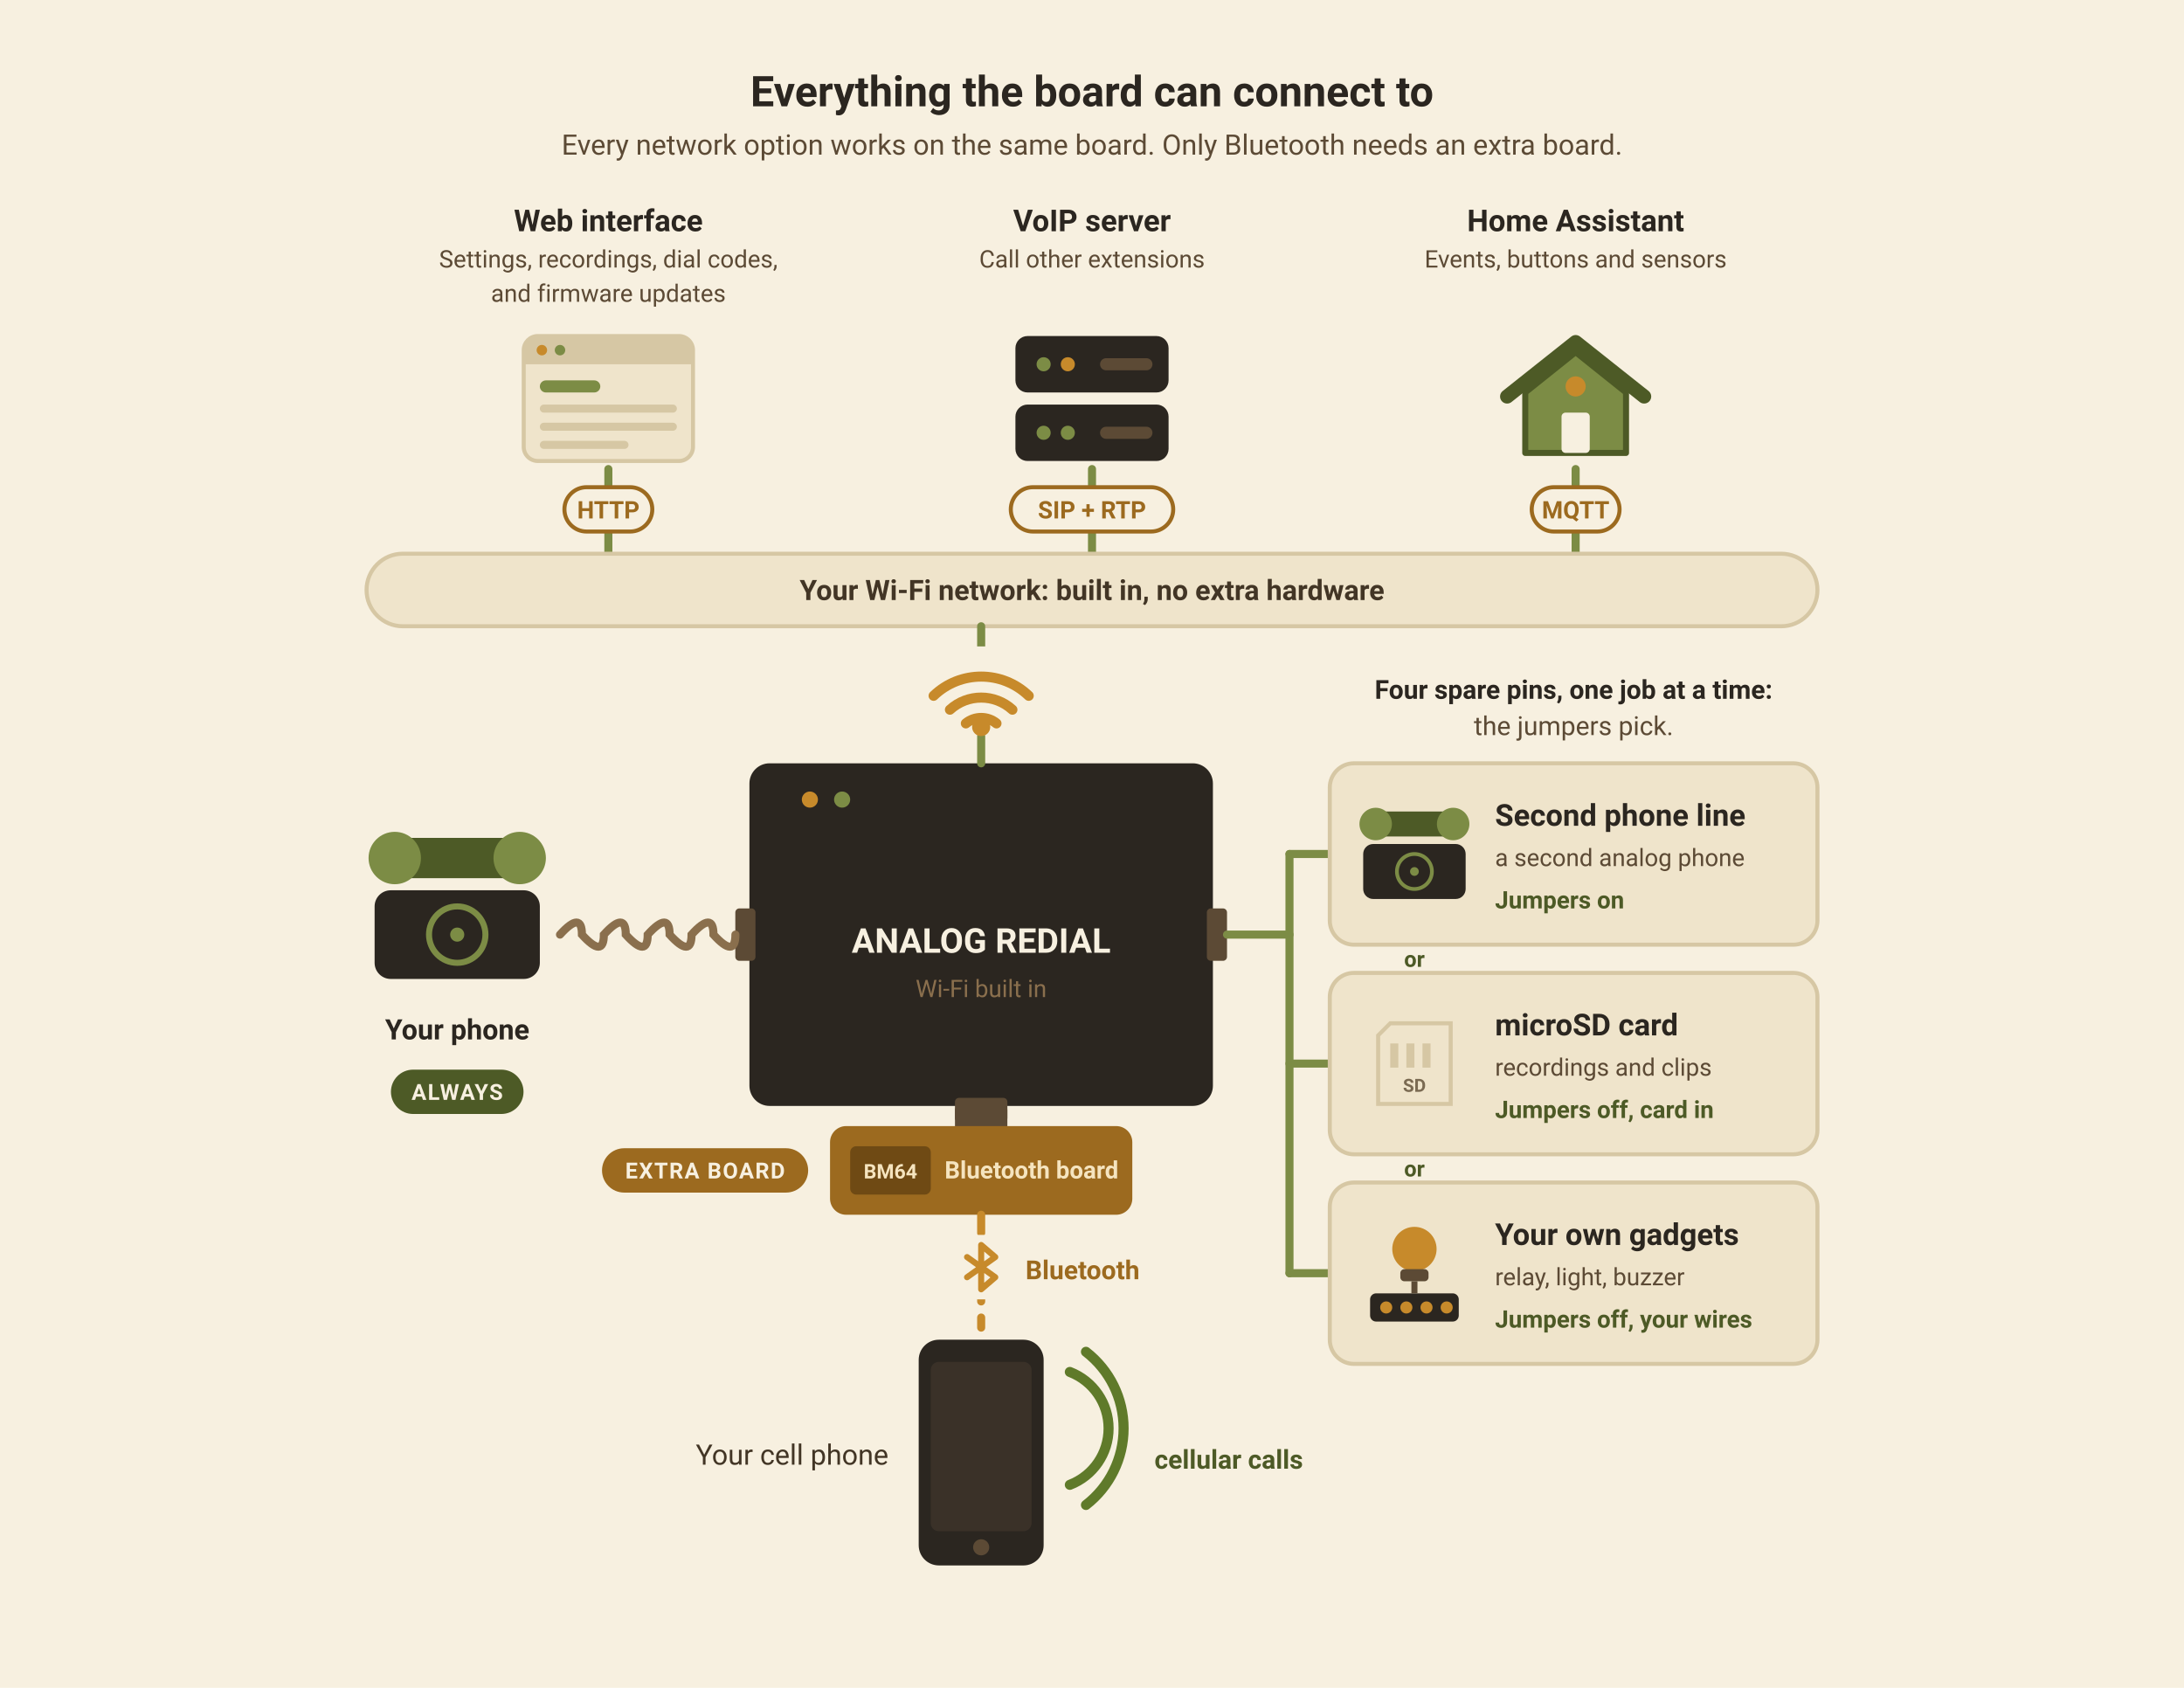
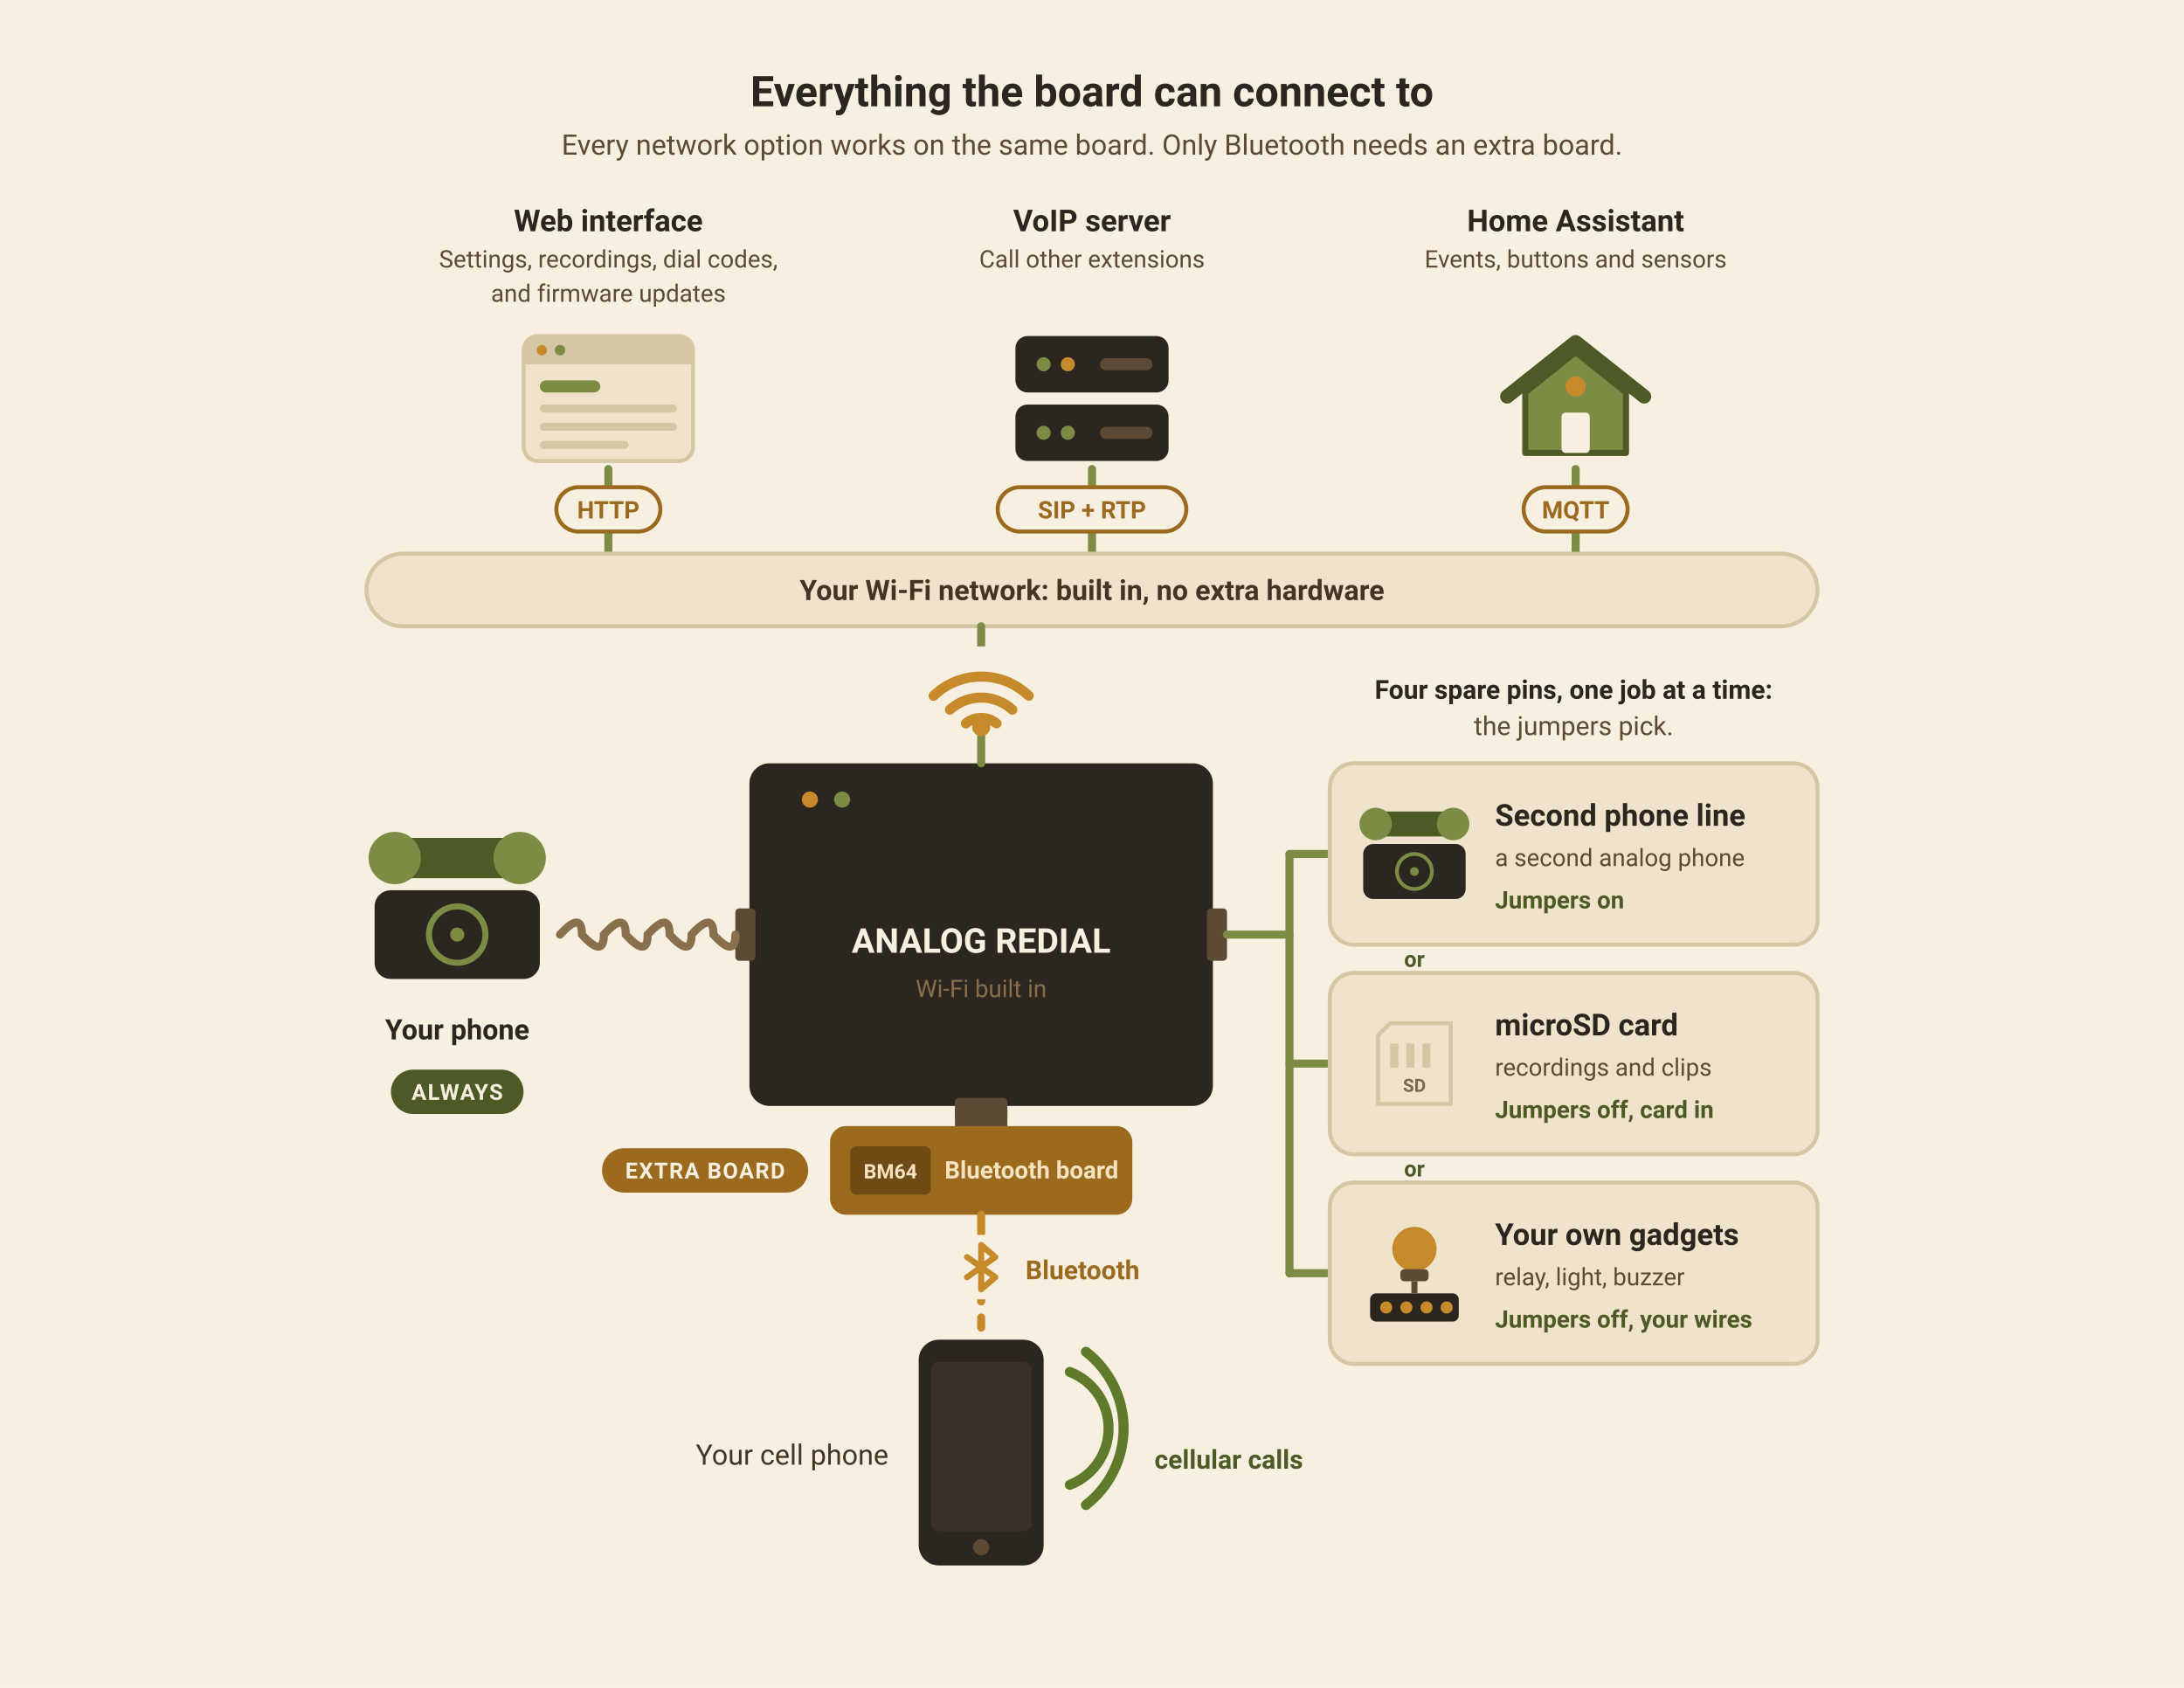
<svg xmlns="http://www.w3.org/2000/svg" viewBox="0 0 1056 816" width="1056" height="816" role="img" aria-label="Everything the Analog Redial board can connect to: one phone always, then a second line or a microSD card or your own gadgets on four spare pins, chosen with the J5 jumpers; Wi-Fi to the web interface, a VoIP server and Home Assistant; and Bluetooth through an extra adapter board">
  <rect id="background" width="1056" height="816" fill="#f7f0e0" />
  <g font-family="system-ui, -apple-system, Segoe UI, Roboto, sans-serif">
    <g id="diagram" transform="translate(177.231,28) scale(0.974359)">
      <g id="title">
        <text x="360" y="24" text-anchor="middle" font-size="21" font-weight="700" fill="#2b2620">Everything the board can connect to</text>
      </g>
      <g id="subtitle">
        <text x="360" y="48" text-anchor="middle" font-size="14" font-weight="400" fill="#5c4a35">Every network option works on the same board. Only Bluetooth needs an extra board.</text>
      </g>
      <g id="label-web">
        <text x="120" y="86" text-anchor="middle" font-size="15" font-weight="600" fill="#2b2620">Web interface</text>
      </g>
      <g id="desc-web-1">
        <text x="120" y="104" text-anchor="middle" font-size="12" font-weight="400" fill="#5c4a35">Settings, recordings, dial codes,</text>
      </g>
      <g id="desc-web-2">
        <text x="120" y="121" text-anchor="middle" font-size="12" font-weight="400" fill="#5c4a35">and firmware updates</text>
      </g>
      <g id="service-web" transform="translate(78,138)">
        <rect x="0" y="0" width="84" height="62" rx="7" fill="#efe4cb" stroke="#d6c7a4" stroke-width="2" />
        <path d="M 0 14 H 84 V 7 a 7 7 0 0 0 -7 -7 H 7 a 7 7 0 0 0 -7 7 Z" fill="#d6c7a4" />
        <circle cx="9" cy="7" r="2.6" fill="#c78a2b" />
        <circle cx="18" cy="7" r="2.6" fill="#7c8c45" />
        <rect x="8" y="22" width="30" height="6" rx="3" fill="#7c8c45" />
        <rect x="8" y="34" width="68" height="4" rx="2" fill="#d6c7a4" />
        <rect x="8" y="43" width="68" height="4" rx="2" fill="#d6c7a4" />
        <rect x="8" y="52" width="44" height="4" rx="2" fill="#d6c7a4" />
      </g>
      <g id="link-web">
        <line x1="120" y1="204" x2="120" y2="246" stroke="#7c8c45" stroke-width="4" stroke-linecap="round" />
      </g>
      <g id="protocol-web">
-         <rect x="98.2" y="213" width="43.6" height="22" rx="11" fill="#f7f0e0" stroke="#9c6a1f" stroke-width="2" />
+         <rect x="94.2" y="213" width="51.6" height="22" rx="11" fill="#f7f0e0" stroke="#9c6a1f" stroke-width="2" />
        <text x="120" y="228.5" text-anchor="middle" font-size="12" font-weight="600" fill="#9c6a1f">HTTP</text>
      </g>
      <g id="label-voip">
        <text x="360" y="86" text-anchor="middle" font-size="15" font-weight="600" fill="#2b2620">VoIP server</text>
      </g>
      <g id="desc-voip-1">
        <text x="360" y="104" text-anchor="middle" font-size="12" font-weight="400" fill="#5c4a35">Call other extensions</text>
      </g>
      <g id="service-voip" transform="translate(322,138)">
        <rect x="0" y="0" width="76" height="28" rx="6" fill="#2b2620" />
        <rect x="0" y="34" width="76" height="28" rx="6" fill="#2b2620" />
        <circle cx="14" cy="14" r="3.5" fill="#7c8c45" />
        <circle cx="26" cy="14" r="3.5" fill="#c78a2b" />
        <rect x="42" y="11" width="26" height="6" rx="3" fill="#5c4a35" />
        <circle cx="14" cy="48" r="3.5" fill="#7c8c45" />
        <circle cx="26" cy="48" r="3.5" fill="#7c8c45" />
        <rect x="42" y="45" width="26" height="6" rx="3" fill="#5c4a35" />
      </g>
      <g id="link-voip">
        <line x1="360" y1="204" x2="360" y2="246" stroke="#7c8c45" stroke-width="4" stroke-linecap="round" />
      </g>
      <g id="protocol-voip">
-         <rect x="319.7" y="213" width="80.6" height="22" rx="11" fill="#f7f0e0" stroke="#9c6a1f" stroke-width="2" />
+         <rect x="313.2" y="213" width="93.6" height="22" rx="11" fill="#f7f0e0" stroke="#9c6a1f" stroke-width="2" />
        <text x="360" y="228.5" text-anchor="middle" font-size="12" font-weight="600" fill="#9c6a1f">SIP + RTP</text>
      </g>
      <g id="label-home">
        <text x="600" y="86" text-anchor="middle" font-size="15" font-weight="600" fill="#2b2620">Home Assistant</text>
      </g>
      <g id="desc-home-1">
        <text x="600" y="104" text-anchor="middle" font-size="12" font-weight="400" fill="#5c4a35">Events, buttons and sensors</text>
      </g>
      <g id="service-home" transform="translate(562,138)">
        <path d="M 4 30 L 38 3 L 72 30" fill="none" stroke="#4d5a26" stroke-width="7" stroke-linecap="round" stroke-linejoin="round" />
        <path d="M 13 28 V 58 H 63 V 28 L 38 8 Z" fill="#7c8c45" stroke="#4d5a26" stroke-width="3" stroke-linejoin="round" />
        <rect x="31" y="38" width="14" height="20" rx="2" fill="#f7f0e0" />
        <circle cx="38" cy="25" r="5" fill="#c78a2b" />
      </g>
      <g id="link-home">
        <line x1="600" y1="204" x2="600" y2="246" stroke="#7c8c45" stroke-width="4" stroke-linecap="round" />
      </g>
      <g id="protocol-home">
-         <rect x="578.2" y="213" width="43.6" height="22" rx="11" fill="#f7f0e0" stroke="#9c6a1f" stroke-width="2" />
+         <rect x="574.2" y="213" width="51.6" height="22" rx="11" fill="#f7f0e0" stroke="#9c6a1f" stroke-width="2" />
        <text x="600" y="228.5" text-anchor="middle" font-size="12" font-weight="600" fill="#9c6a1f">MQTT</text>
      </g>
      <g id="wifi-network">
        <rect x="0" y="246" width="720" height="36" rx="18" fill="#efe4cb" stroke="#d6c7a4" stroke-width="2" />
        <text x="360.0" y="269" text-anchor="middle" font-size="14" font-weight="600" fill="#423525">Your Wi-Fi network: built in, no extra hardware</text>
      </g>
      <g id="board" transform="translate(190,350)">
        <rect id="pcb" x="0" y="0" width="230" height="170" rx="10" fill="#2b2620" />
        <rect id="jack-line-1" x="-7" y="72" width="10" height="26" rx="2" fill="#5c4a35" />
        <rect id="options-connector" x="227" y="72" width="10" height="26" rx="2" fill="#5c4a35" />
        <rect id="adapter-header" x="102" y="166" width="26" height="12" rx="2" fill="#5c4a35" />
        <circle id="led-1" cx="30" cy="18" r="4" fill="#c78a2b" />
        <circle id="led-2" cx="46" cy="18" r="4" fill="#7c8c45" />
        <text x="115" y="94" text-anchor="middle" font-size="17" font-weight="600" fill="#f7f0e0">ANALOG REDIAL</text>
        <text x="115" y="116" text-anchor="middle" font-size="12" fill="#8a6f4d">Wi-Fi built in</text>
      </g>
      <g id="link-wifi">
        <line x1="305" y1="282" x2="305" y2="350" stroke="#7c8c45" stroke-width="4" stroke-linecap="round" />
      </g>
      <g id="wifi" transform="translate(275,294)">
        <rect x="-6" y="-2" width="72" height="44" rx="8" fill="#f7f0e0" />
        <path d="M 6.4 22.5 A 34 34 0 0 1 53.6 22.5" fill="none" stroke="#c78a2b" stroke-width="5" stroke-linecap="round" />
        <path d="M 14.5 29.4 A 23 23 0 0 1 45.5 29.4" fill="none" stroke="#c78a2b" stroke-width="5" stroke-linecap="round" />
        <path d="M 22.4 36.2 A 12 12 0 0 1 37.6 36.2" fill="none" stroke="#c78a2b" stroke-width="5" stroke-linecap="round" />
        <circle cx="30" cy="40" r="4.5" fill="#c78a2b" transform="translate(0,-2)" />
      </g>
      <g id="phone-line-1" transform="translate(0,381)">
        <g id="handset">
          <line x1="14" y1="16" x2="76" y2="16" stroke="#4d5a26" stroke-width="20" stroke-linecap="round" />
          <circle cx="14" cy="16" r="13" fill="#7c8c45" />
          <circle cx="76" cy="16" r="13" fill="#7c8c45" />
        </g>
        <g id="body">
          <rect x="4" y="32" width="82" height="44" rx="8" fill="#2b2620" />
          <circle cx="45" cy="54" r="14" fill="none" stroke="#7c8c45" stroke-width="3" />
          <circle cx="45" cy="54" r="3.5" fill="#7c8c45" />
        </g>
      </g>
      <g id="cord-line-1" transform="translate(96,435)">
        <path d="M 0 0 q 10.88 -12 10.88 0 q 10.88 12 10.88 0 q 10.88 -12 10.88 0 q 10.88 12 10.88 0 q 10.88 -12 10.88 0 q 10.88 12 10.88 0 q 10.88 -12 10.88 0 q 10.88 12 10.88 0" fill="none" stroke="#8a6f4d" stroke-width="4" stroke-linecap="round" />
      </g>
      <g id="label-line-1">
        <text x="45" y="487" text-anchor="middle" font-size="14" font-weight="600" fill="#2b2620">Your phone</text>
      </g>
      <g id="tag-always">
        <rect x="12.1" y="502" width="65.8" height="22" rx="11" fill="#4d5a26" />
        <text x="45" y="517" text-anchor="middle" font-size="11" font-weight="700" letter-spacing="0.6" fill="#f7f0e0">ALWAYS</text>
      </g>
      <g id="pick-one-heading-1">
        <text x="599" y="318" text-anchor="middle" font-size="13" font-weight="700" fill="#2b2620">Four spare pins, one job at a time:</text>
      </g>
      <g id="pick-one-heading-2">
        <text x="599" y="336" text-anchor="middle" font-size="13" font-weight="400" fill="#5c4a35">the jumpers pick.</text>
      </g>
      <g id="link-options">
        <line x1="427" y1="435" x2="458" y2="435" stroke="#7c8c45" stroke-width="4" stroke-linecap="round" />
      </g>
      <g id="link-options-spine">
        <line x1="458" y1="395" x2="458" y2="603" stroke="#7c8c45" stroke-width="4" stroke-linecap="round" />
      </g>
      <g id="stub-line-2">
        <line x1="458" y1="395" x2="478" y2="395" stroke="#7c8c45" stroke-width="4" stroke-linecap="round" />
      </g>
      <g id="option-line-2" transform="translate(478,350)">
        <rect width="242" height="90" rx="12" fill="#efe4cb" stroke="#d6c7a4" stroke-width="2" />
        <g transform="translate(14.1,20.2) scale(0.62)">
          <g id="handset">
            <line x1="14" y1="16" x2="76" y2="16" stroke="#4d5a26" stroke-width="20" stroke-linecap="round" />
            <circle cx="14" cy="16" r="13" fill="#7c8c45" />
            <circle cx="76" cy="16" r="13" fill="#7c8c45" />
          </g>
          <g id="body">
            <rect x="4" y="32" width="82" height="44" rx="8" fill="#2b2620" />
            <circle cx="45" cy="54" r="14" fill="none" stroke="#7c8c45" stroke-width="3" />
            <circle cx="45" cy="54" r="3.5" fill="#7c8c45" />
          </g>
        </g>
        <text x="82" y="31" font-size="15" font-weight="600" fill="#2b2620">Second phone line</text>
        <text x="82" y="51" font-size="12" fill="#5c4a35">a second analog phone</text>
        <text x="82" y="72" font-size="12" font-weight="700" fill="#4d5a26">Jumpers on</text>
      </g>
      <g id="or-1">
        <text x="520" y="451" text-anchor="middle" font-size="11" font-weight="700" fill="#4d5a26">or</text>
      </g>
      <g id="stub-microsd">
        <line x1="458" y1="499" x2="478" y2="499" stroke="#7c8c45" stroke-width="4" stroke-linecap="round" />
      </g>
      <g id="option-microsd" transform="translate(478,454)">
        <rect width="242" height="90" rx="12" fill="#efe4cb" stroke="#d6c7a4" stroke-width="2" />
        <g transform="translate(24,25) scale(1)">
          <path d="M 6 0 H 36 V 40 H 0 V 6 Z" fill="#efe4cb" stroke="#d6c7a4" stroke-width="2" />
          <rect x="6" y="10" width="4" height="12" fill="#d6c7a4" />
          <rect x="14" y="10" width="4" height="12" fill="#d6c7a4" />
          <rect x="22" y="10" width="4" height="12" fill="#d6c7a4" />
          <text x="18" y="34" text-anchor="middle" font-size="9" font-weight="600" fill="#7a6a52">SD</text>
        </g>
        <text x="82" y="31" font-size="15" font-weight="600" fill="#2b2620">microSD card</text>
        <text x="82" y="51" font-size="12" fill="#5c4a35">recordings and clips</text>
        <text x="82" y="72" font-size="12" font-weight="700" fill="#4d5a26">Jumpers off, card in</text>
      </g>
      <g id="or-2">
        <text x="520" y="555" text-anchor="middle" font-size="11" font-weight="700" fill="#4d5a26">or</text>
      </g>
      <g id="stub-pins">
        <line x1="458" y1="603" x2="478" y2="603" stroke="#7c8c45" stroke-width="4" stroke-linecap="round" />
      </g>
      <g id="option-pins" transform="translate(478,558)">
        <rect width="242" height="90" rx="12" fill="#efe4cb" stroke="#d6c7a4" stroke-width="2" />
        <g transform="translate(20,21) scale(1)">
          <circle id="bulb" cx="22" cy="12" r="11" fill="#c78a2b" />
          <rect id="bulb-base" x="15" y="22" width="14" height="6" rx="2" fill="#5c4a35" />
          <rect id="header" x="0" y="34" width="44" height="14" rx="3" fill="#2b2620" />
          <circle cx="8" cy="41" r="3" fill="#c78a2b" />
          <circle cx="18" cy="41" r="3" fill="#c78a2b" />
          <circle cx="28" cy="41" r="3" fill="#c78a2b" />
          <circle cx="38" cy="41" r="3" fill="#c78a2b" />
          <path d="M 22 28 V 34" stroke="#5c4a35" stroke-width="3" />
        </g>
        <text x="82" y="31" font-size="15" font-weight="600" fill="#2b2620">Your own gadgets</text>
        <text x="82" y="51" font-size="12" fill="#5c4a35">relay, light, buzzer</text>
        <text x="82" y="72" font-size="12" font-weight="700" fill="#4d5a26">Jumpers off, your wires</text>
      </g>
      <g id="bluetooth-adapter" transform="translate(230,520)">
        <rect id="plug" x="62" y="0" width="26" height="12" rx="2" fill="#5c4a35" />
        <rect id="pcb" x="0" y="10" width="150" height="44" rx="8" fill="#9c6a1f" />
        <rect id="chip" x="10" y="20" width="40" height="24" rx="3" fill="#6f4a14" />
        <text x="30" y="36" text-anchor="middle" font-size="10" font-weight="600" fill="#f5e4bf">BM64</text>
        <text x="100" y="36" text-anchor="middle" font-size="12" font-weight="600" fill="#f5e4bf">Bluetooth board</text>
      </g>
      <g id="tag-extra-board">
        <rect x="116.85" y="541" width="102.3" height="22" rx="11" fill="#9c6a1f" />
        <text x="168" y="556" text-anchor="middle" font-size="11" font-weight="700" letter-spacing="0.6" fill="#f7f0e0">EXTRA BOARD</text>
      </g>
      <g id="link-bluetooth">
        <line x1="305" y1="574" x2="305" y2="630" stroke="#c78a2b" stroke-width="4" stroke-linecap="round" stroke-dasharray="9 8" />
      </g>
      <g id="bluetooth-symbol" transform="translate(297,588)">
        <rect x="-6" y="-4" width="28" height="32" rx="6" fill="#f7f0e0" />
        <path d="M 1 7 L 15 17 L 8 23 L 8 1 L 15 7 L 1 17" fill="none" stroke="#c78a2b" stroke-width="3" stroke-linecap="round" stroke-linejoin="round" />
      </g>
      <g id="label-bluetooth">
        <text x="327" y="606" text-anchor="start" font-size="13" font-weight="600" fill="#9c6a1f">Bluetooth</text>
      </g>
      <g id="cell-phone" transform="translate(274,636)">
        <rect x="0" y="0" width="62" height="112" rx="10" fill="#2b2620" />
        <rect x="6" y="11" width="50" height="84" rx="4" fill="#3a3128" />
        <circle cx="31" cy="103" r="4" fill="#5c4a35" />
      </g>
      <g id="label-cell-phone">
        <text x="259" y="698" text-anchor="end" font-size="14" font-weight="400" fill="#423525">Your cell phone</text>
      </g>
      <g id="cellular" transform="translate(349,652)">
        <path d="M 0 56 A 30 30 0 0 0 0 0" fill="none" stroke="#5f7a2a" stroke-width="5" stroke-linecap="round" />
        <path d="M 8 66 A 48 48 0 0 0 8 -10" fill="none" stroke="#5f7a2a" stroke-width="5" stroke-linecap="round" transform="translate(0,0)" />
      </g>
      <g id="label-cellular">
        <text x="391" y="700" text-anchor="start" font-size="13" font-weight="600" fill="#4d5a26">cellular calls</text>
      </g>
    </g>
  </g>
</svg>
